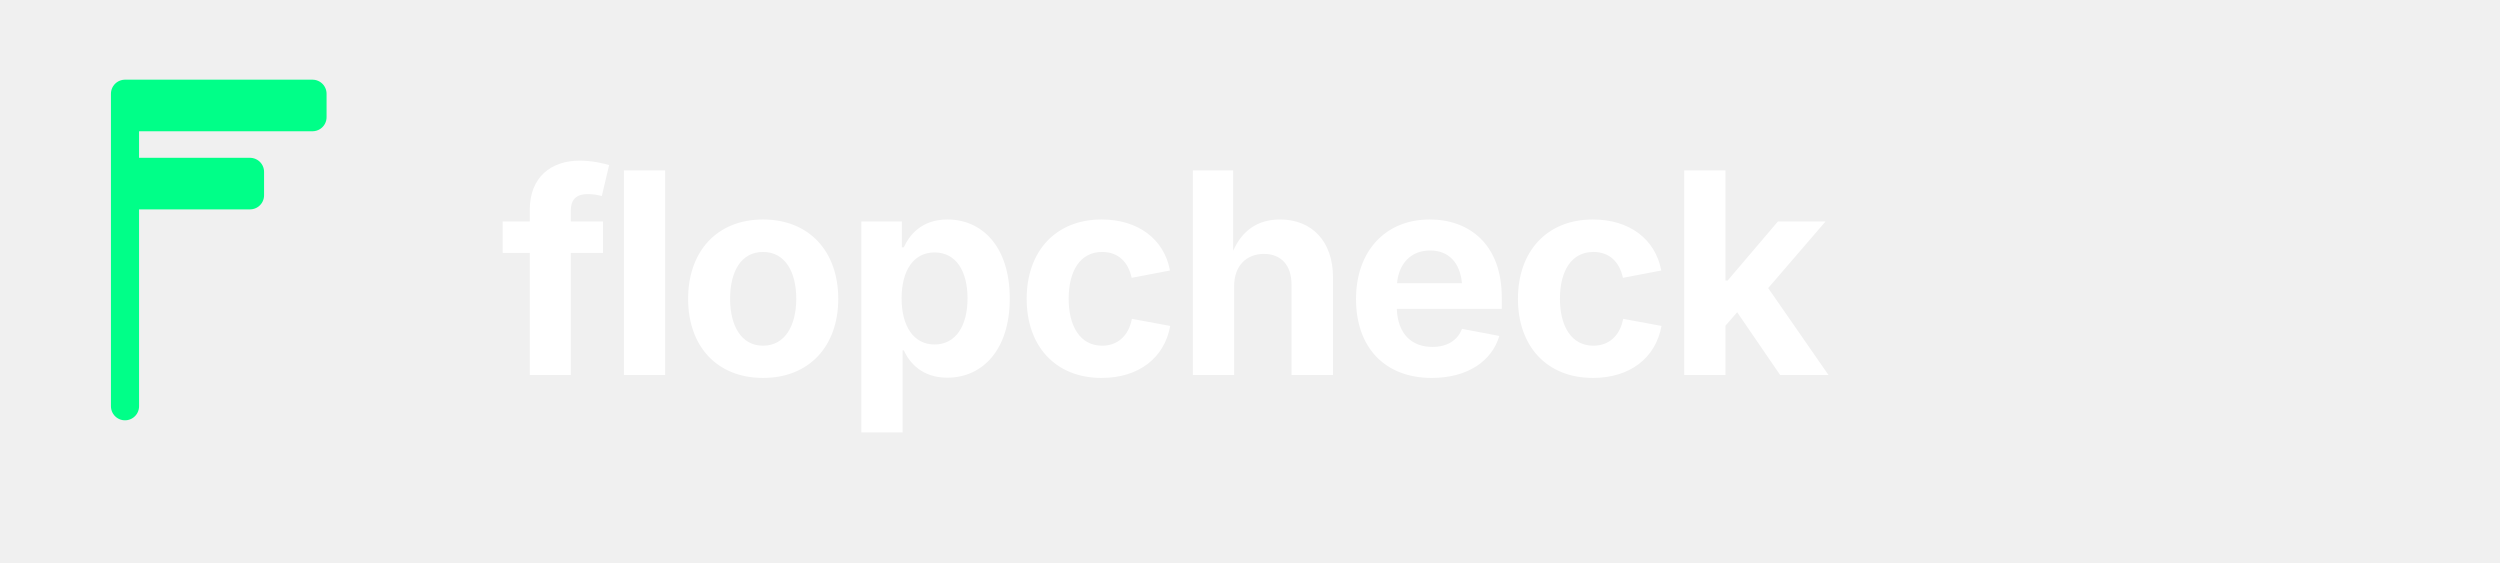
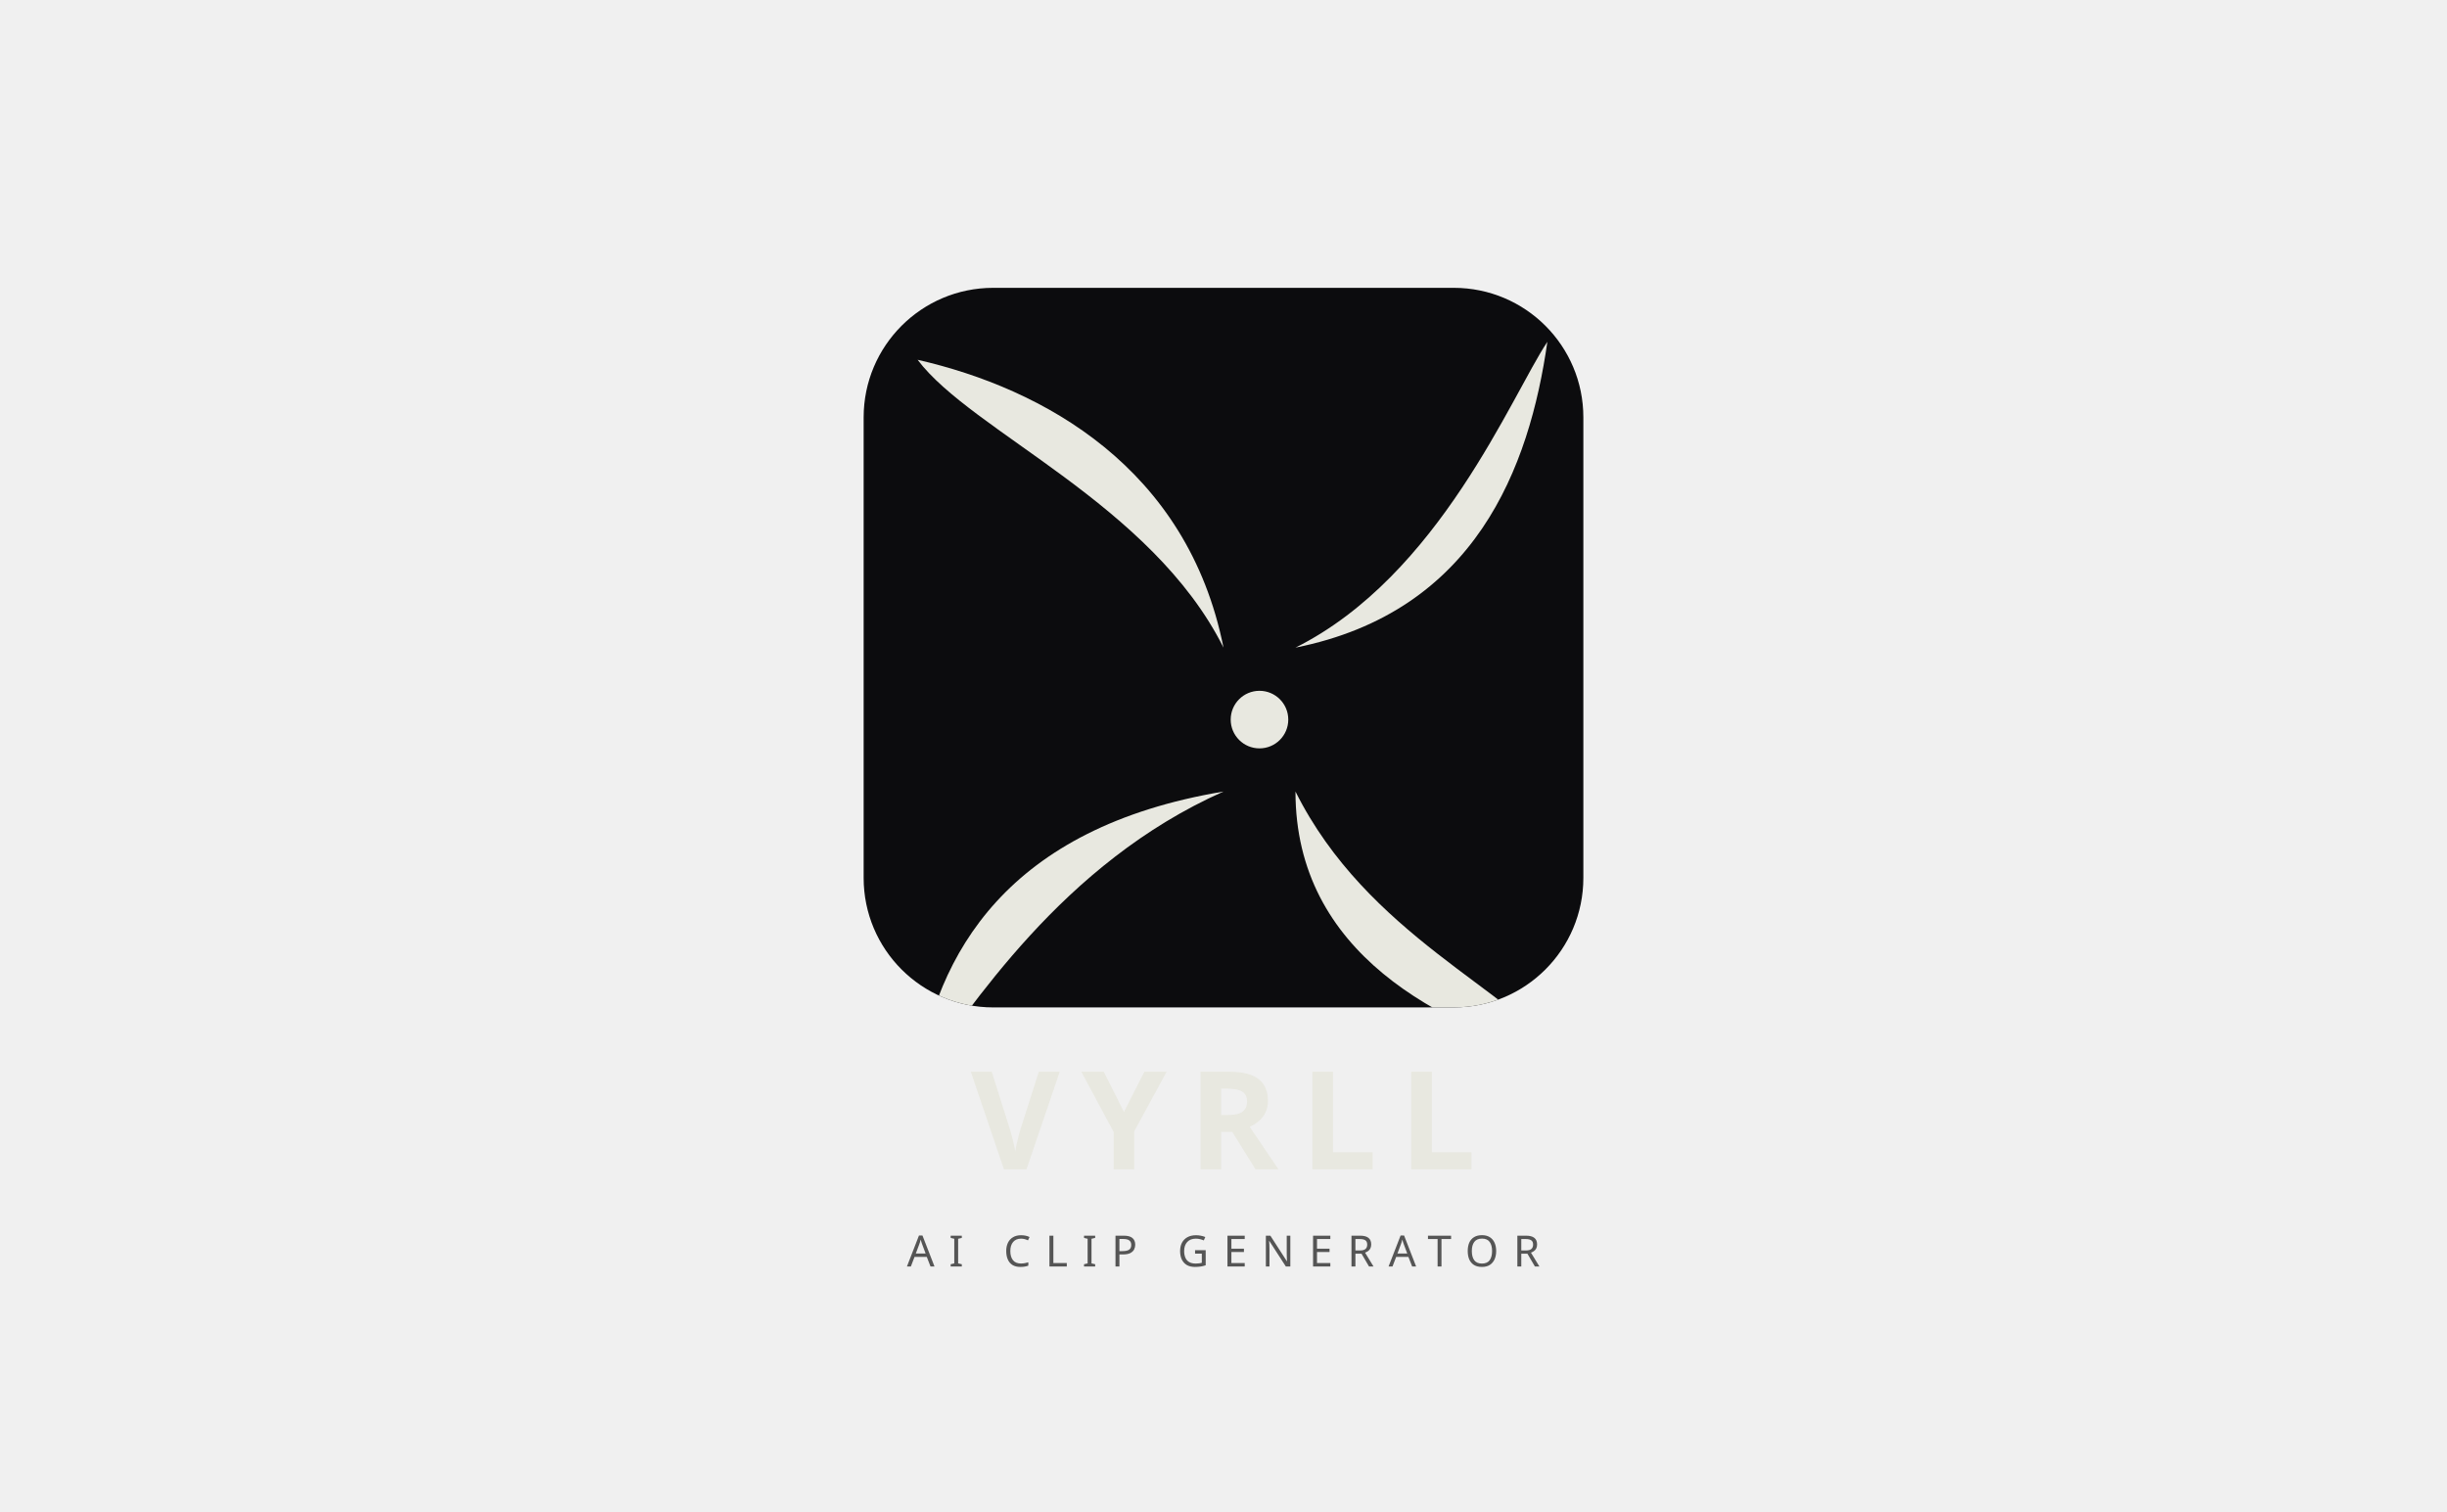
- <svg xmlns="http://www.w3.org/2000/svg" viewBox="0 0 160 36" fill="none">
-   <path d="M8 4h12v1.5H8V4zm0 5h8v1.5H8v-1.5zM8 4v20" stroke="#00ff88" stroke-width="1.8" stroke-linecap="round" stroke-linejoin="round" fill="none" transform="translate(0, 2)" />
-   <text x="32" y="24" font-family="system-ui, -apple-system, sans-serif" font-weight="700" font-size="18" fill="white" letter-spacing="-0.02em">flopcheck</text>
+ <svg xmlns="http://www.w3.org/2000/svg" viewBox="0 0 680 420" fill="none" aria-hidden="true">
+   <defs>
+     <clipPath id="rounded-box">
+       <rect x="240" y="80" width="200" height="200" rx="36" />
+     </clipPath>
+   </defs>
+   <rect x="240" y="80" width="200" height="200" rx="36" fill="#0c0c0e" />
+   <g clip-path="url(#rounded-box)">
+     <path d="M340 180 C320 140, 270 120, 255 100 C290 108, 330 130, 340 180Z" fill="#e8e8e0" />
+     <path d="M360 180 C400 160, 420 110, 430 95 C425 130, 410 170, 360 180Z" fill="#e8e8e0" />
+     <path d="M360 220 C380 260, 420 275, 435 295 C400 285, 360 265, 360 220Z" fill="#e8e8e0" />
+     <path d="M340 220 C295 240, 270 280, 255 300 C260 265, 280 230, 340 220Z" fill="#e8e8e0" />
+     <circle cx="350" cy="200" r="18" fill="#0c0c0e" />
+     <circle cx="350" cy="200" r="8" fill="#e8e8e0" />
+   </g>
+   <text x="340" y="325" text-anchor="middle" font-family="'DM Sans', system-ui, sans-serif" font-size="38" font-weight="700" letter-spacing="6" fill="#e8e8e0">VYRLL</text>
+   <text x="340" y="352" text-anchor="middle" font-family="'DM Sans', system-ui, sans-serif" font-size="12" font-weight="400" letter-spacing="4" fill="#555">AI CLIP GENERATOR</text>
</svg>
